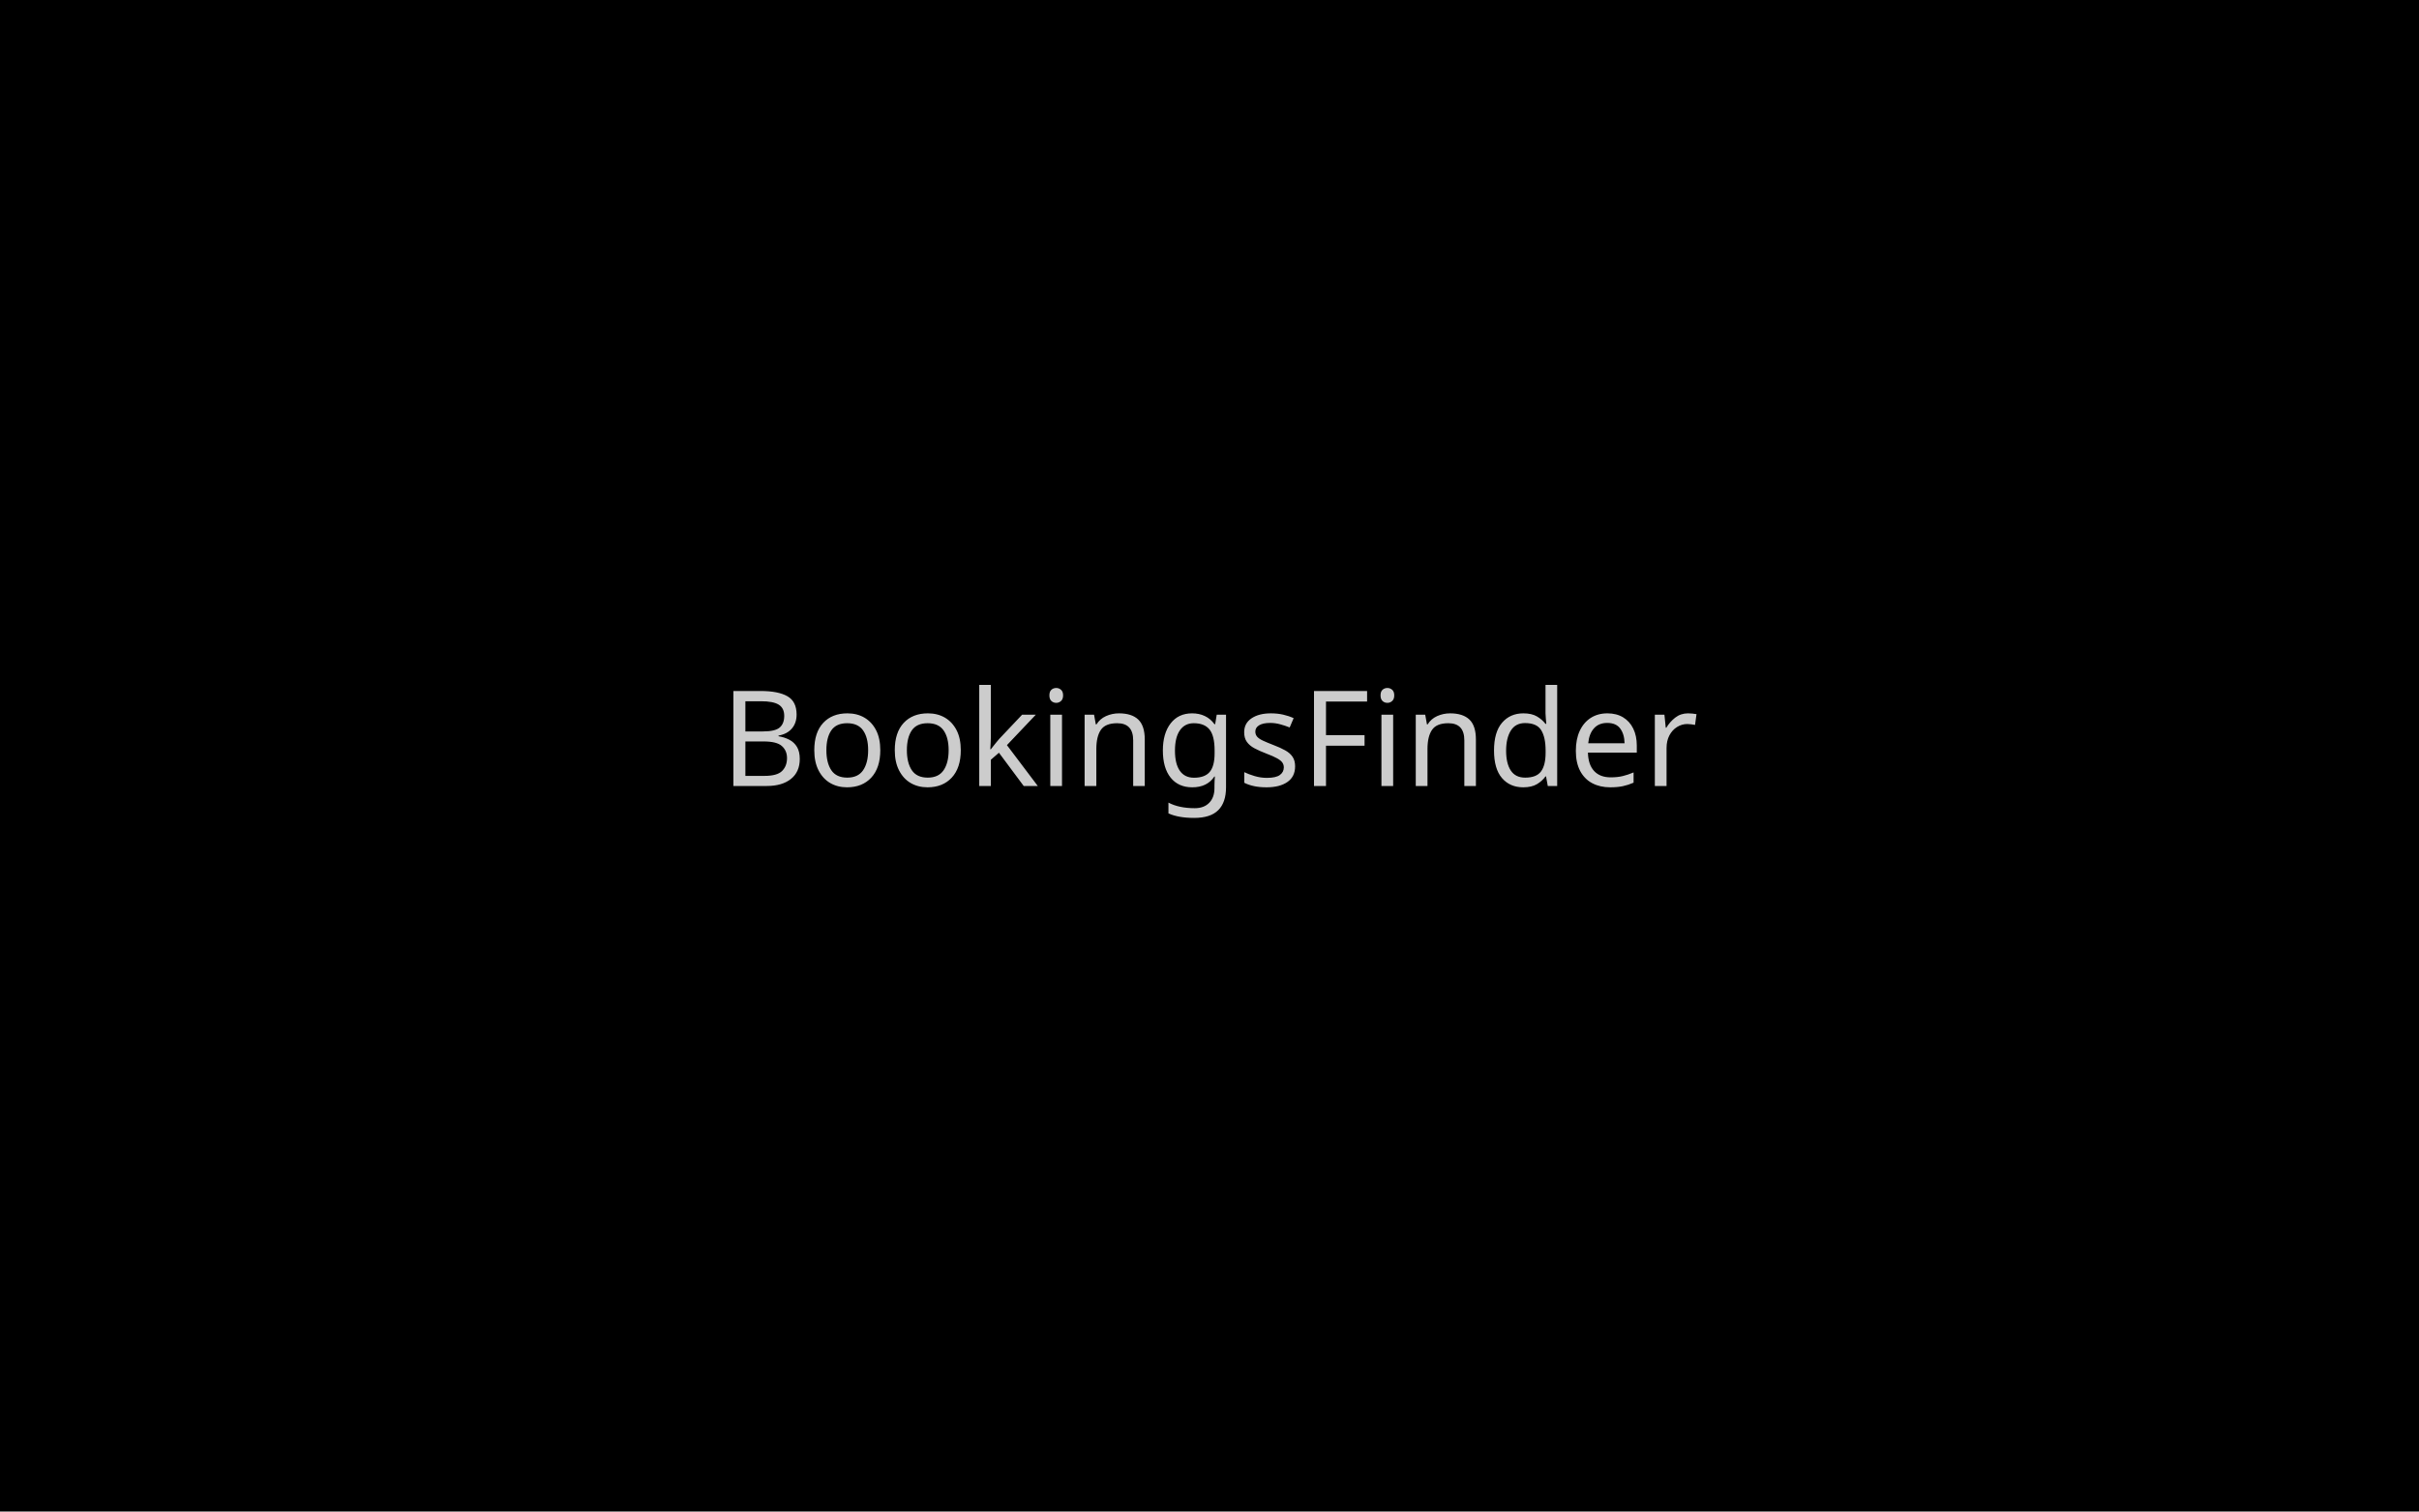
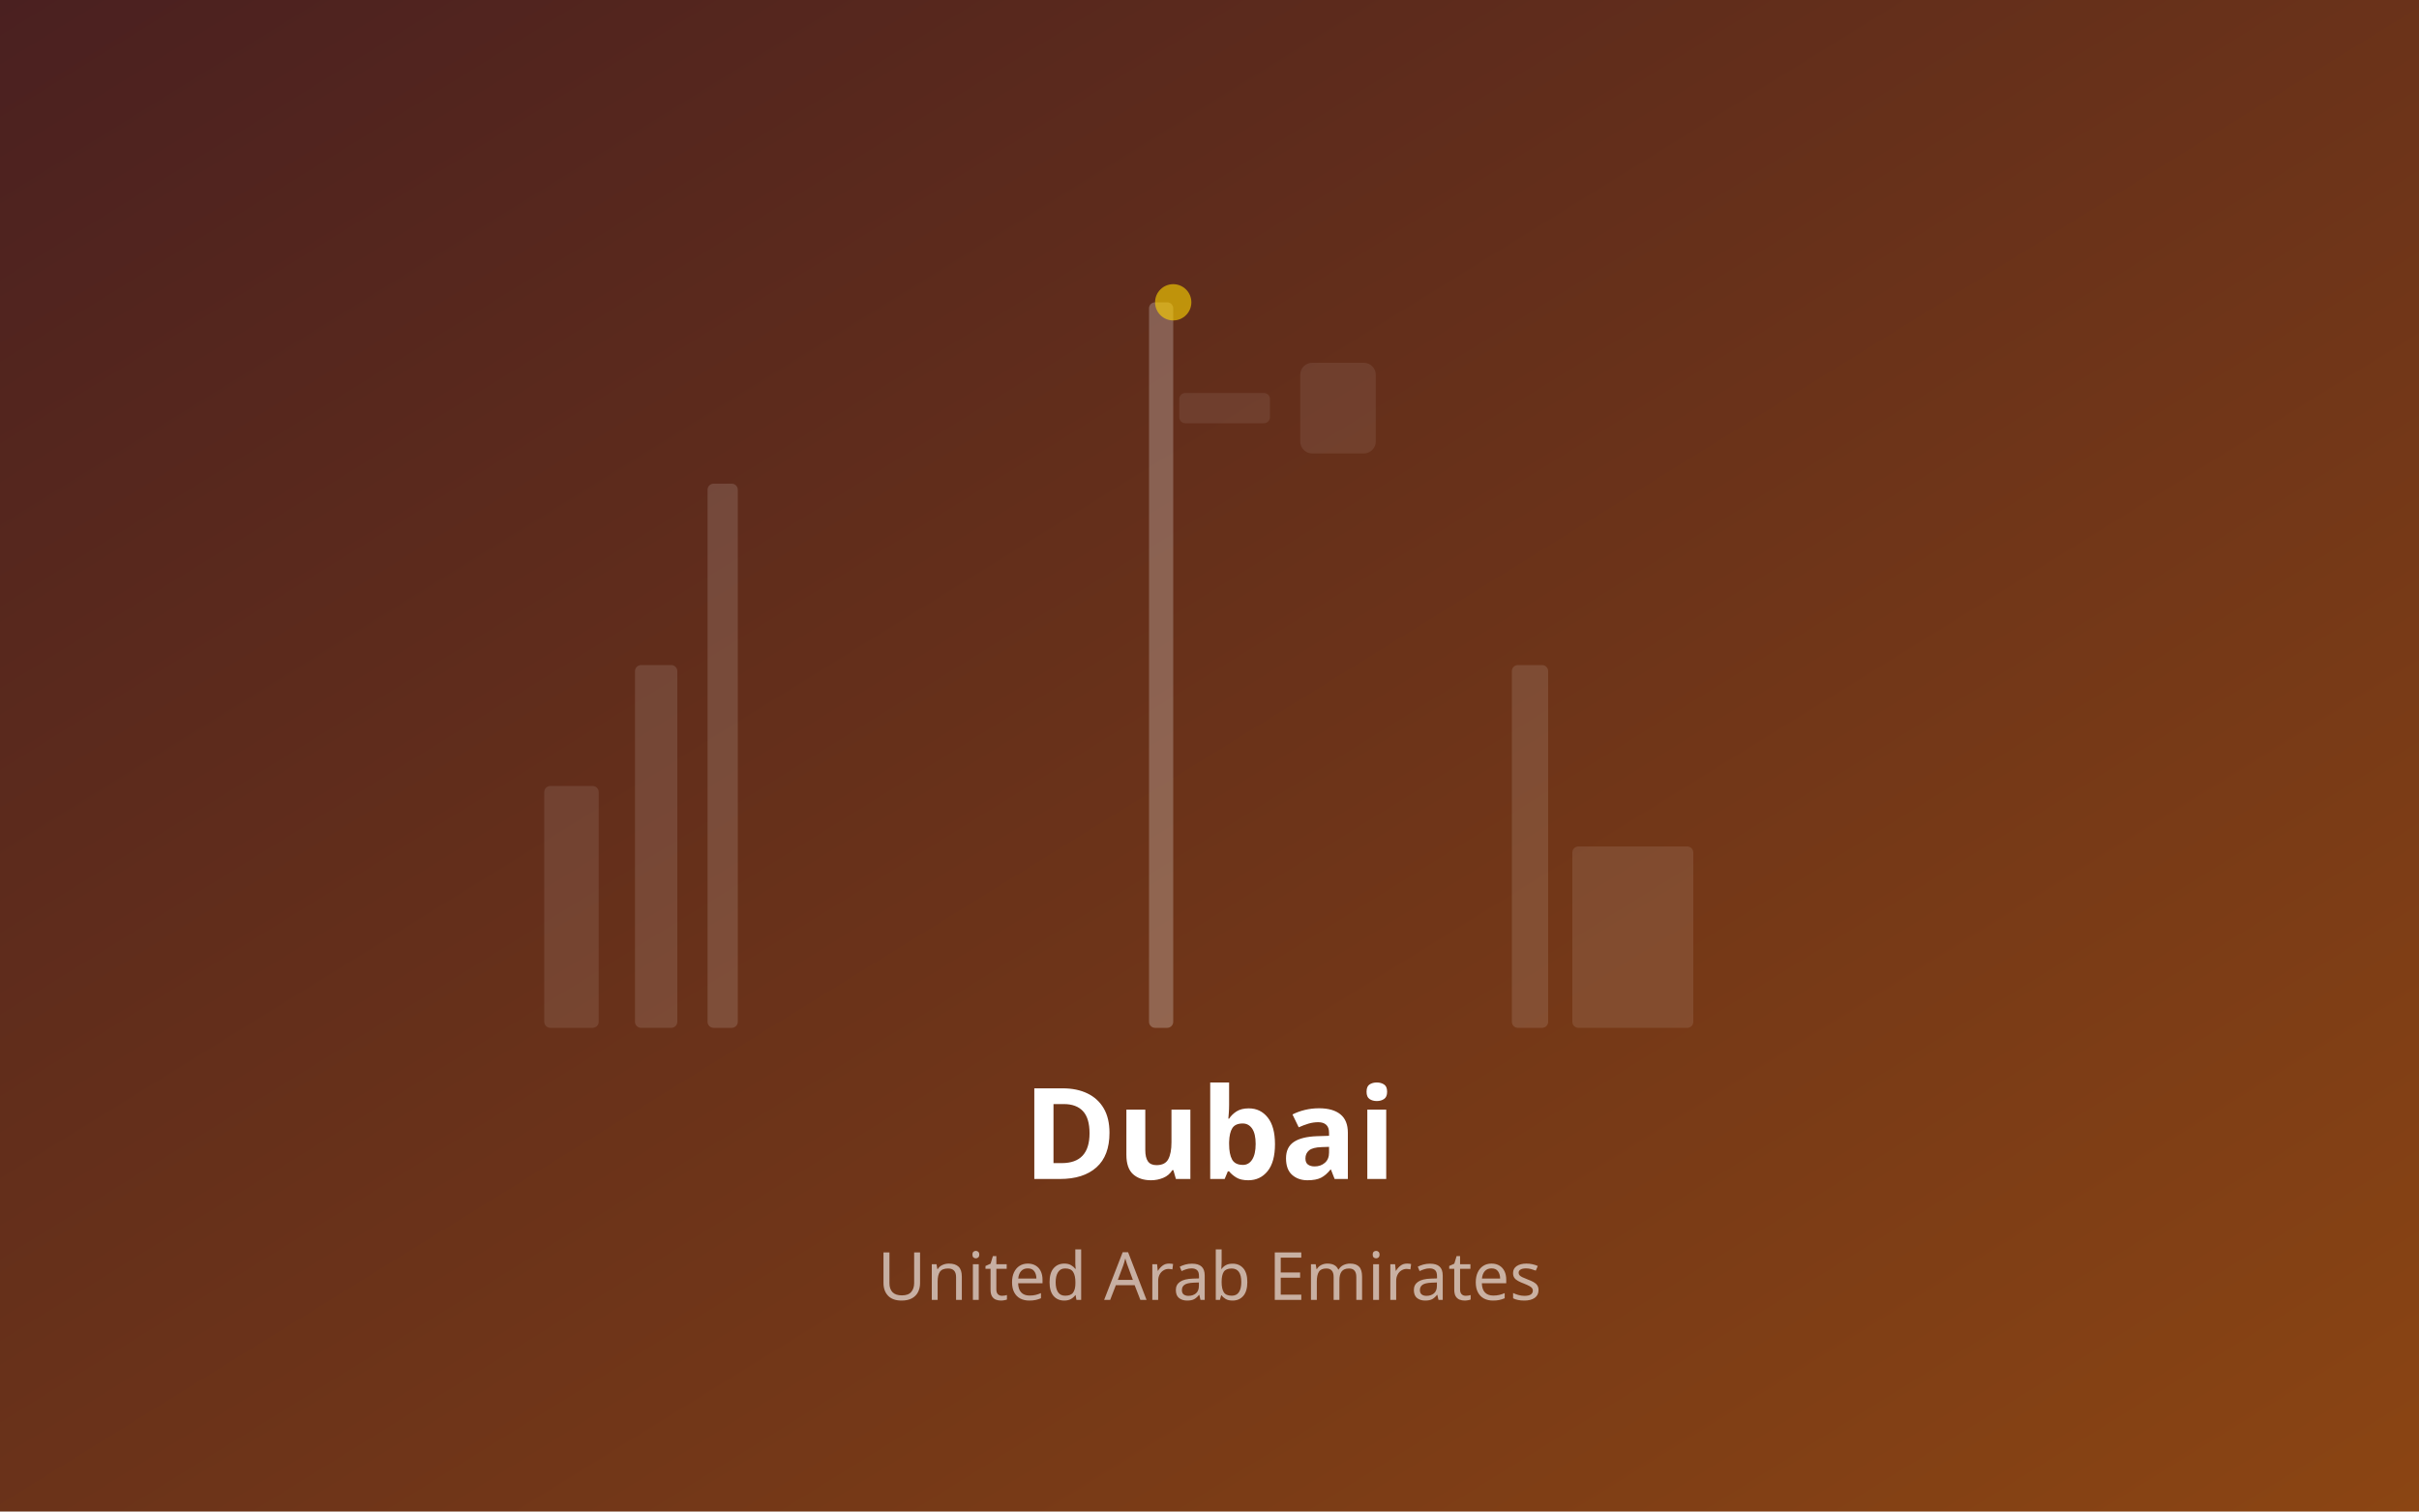
- <svg xmlns="http://www.w3.org/2000/svg" width="800" height="500">
-   <rect width="800" height="500" fill="%%23222333" />
-   <text x="400" y="260" text-anchor="middle" font-family="system-ui" font-size="44" fill="white" opacity="0.8">BookingsFinder</text>
+ <svg xmlns="http://www.w3.org/2000/svg" width="800" height="500" viewBox="0 0 800 500">
+   <defs>
+     <linearGradient id="bg" x1="0%" y1="0%" x2="100%" y2="100%">
+       <stop offset="0%" stop-color="#4a2020" />
+       <stop offset="100%" stop-color="#8b4513" />
+     </linearGradient>
+   </defs>
+   <rect width="800" height="500" fill="url(#bg)" />
+   <rect x="180" y="260" width="18" height="80" rx="2" fill="#fff" opacity="0.1" />
+   <rect x="210" y="220" width="14" height="120" rx="2" fill="#fff" opacity="0.12" />
+   <rect x="234" y="160" width="10" height="180" rx="2" fill="#fff" opacity="0.14" />
+   <rect x="380" y="100" width="8" height="240" rx="2" fill="#fff" opacity="0.24" />
+   <rect x="390" y="130" width="30" height="10" rx="2" fill="#fff" opacity="0.08" />
+   <rect x="430" y="120" width="25" height="30" rx="4" fill="#fff" opacity="0.08" />
+   <rect x="500" y="220" width="12" height="120" rx="2" fill="#fff" opacity="0.12" />
+   <rect x="520" y="280" width="40" height="60" rx="2" fill="#fff" opacity="0.1" />
+   <circle cx="388" cy="100" r="6" fill="#ffd700" opacity="0.6" />
+   <text x="400" y="390" text-anchor="middle" font-family="system-ui,sans-serif" font-size="42" font-weight="700" fill="white">Dubai</text>
+   <text x="400" y="430" text-anchor="middle" font-family="system-ui,sans-serif" font-size="22" fill="white" opacity="0.6">United Arab Emirates</text>
</svg>
